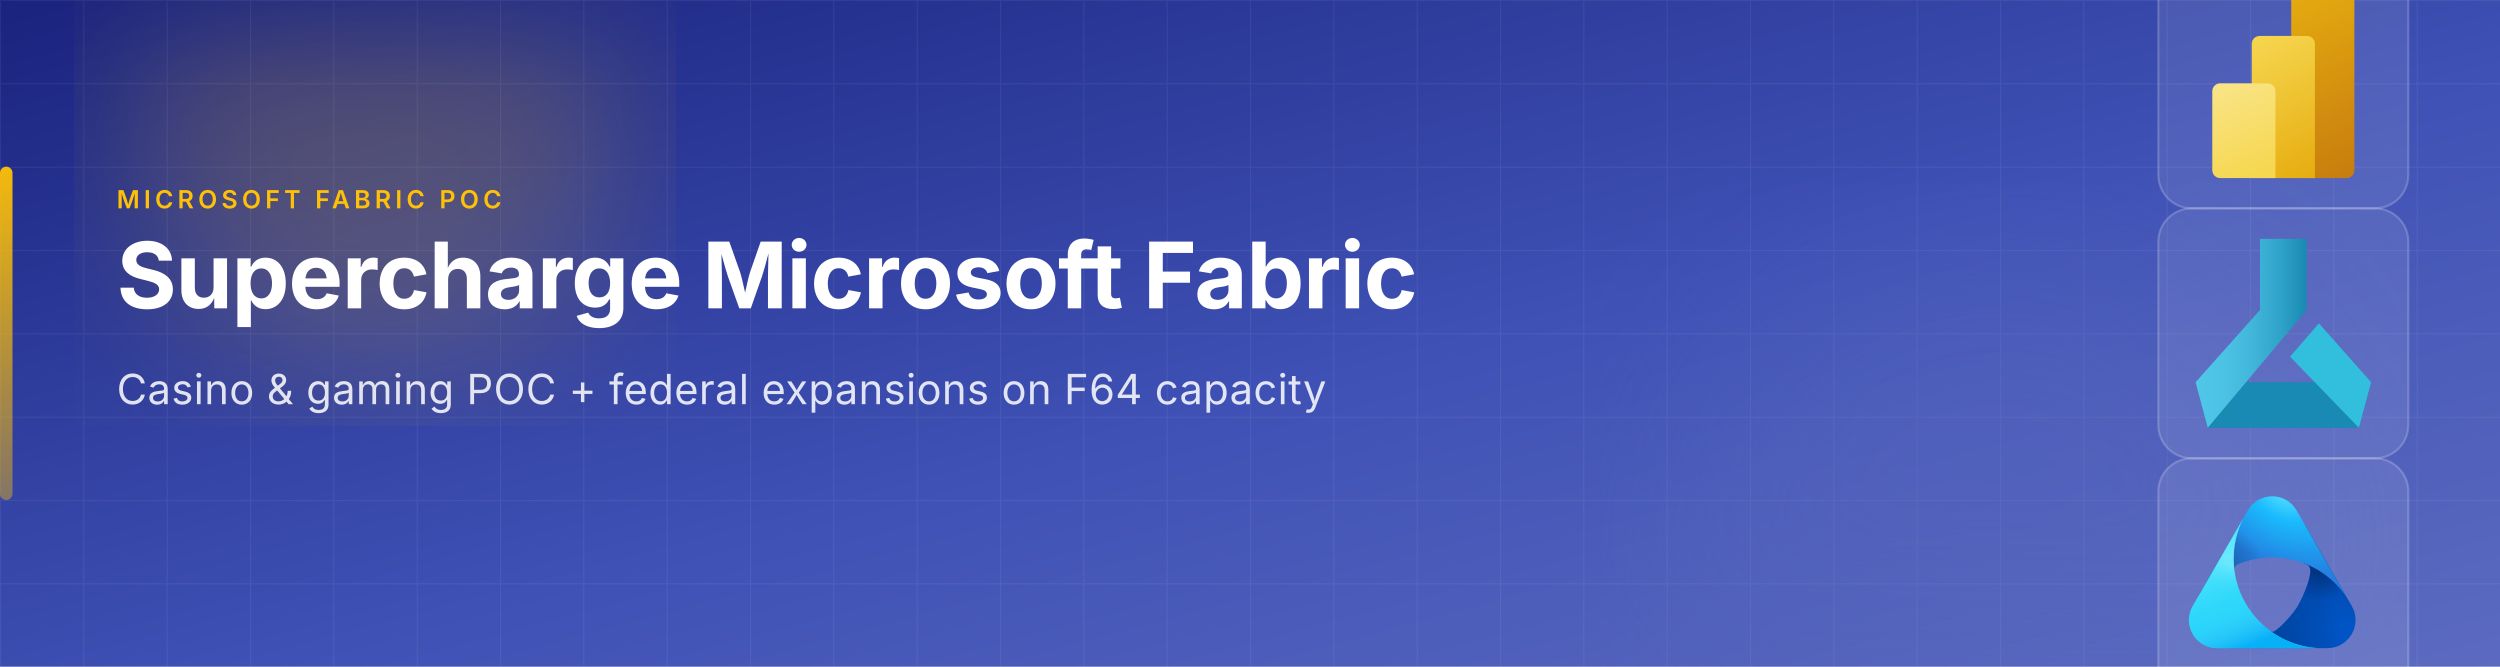
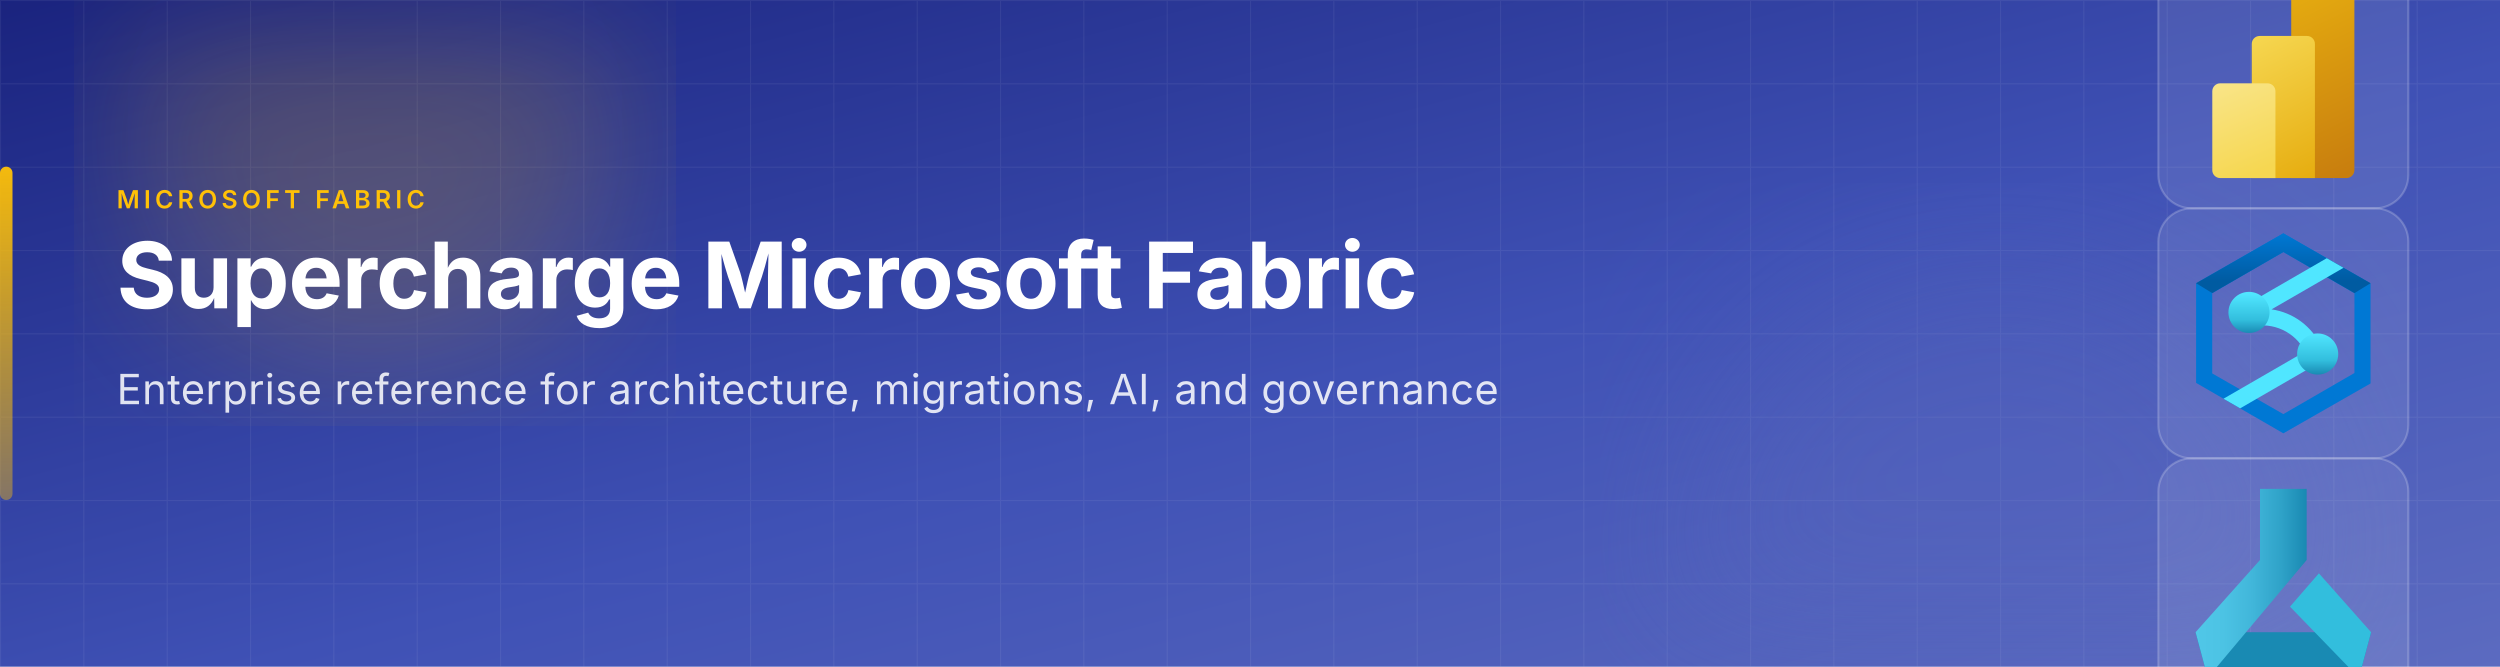
<svg xmlns="http://www.w3.org/2000/svg" viewBox="0 0 1200 320" width="1200" height="320" role="img" aria-label="Supercharge Microsoft Fabric">
  <defs>
    <linearGradient id="bg" x1="0" y1="0" x2="1" y2="1">
      <stop offset="0%" stop-color="#1A237E" />
      <stop offset="55%" stop-color="#3F51B5" />
      <stop offset="100%" stop-color="#5C6BC0" />
    </linearGradient>
    <linearGradient id="accent" x1="0" y1="0" x2="0" y2="1">
      <stop offset="0%" stop-color="#FFC107" stop-opacity="0.95" />
      <stop offset="100%" stop-color="#FFC107" stop-opacity="0.4" />
    </linearGradient>
    <pattern id="grid" width="40" height="40" patternUnits="userSpaceOnUse">
      <path d="M 40 0 L 0 0 0 40" fill="none" stroke="rgba(255,255,255,0.06)" stroke-width="1" />
    </pattern>
    <filter id="blur">
      <feGaussianBlur stdDeviation="40" />
    </filter>
  </defs>
  <rect width="1200" height="320" fill="url(#bg)" />
  <rect width="1200" height="320" fill="url(#grid)" />
  <circle cx="180" cy="60" r="120" fill="#FFC107" opacity="0.20" filter="url(#blur)" />
  <circle cx="960" cy="280" r="160" fill="#5C6BC0" opacity="0.30" filter="url(#blur)" />
  <rect x="0" y="80" width="6" height="160" fill="url(#accent)" rx="3" />
  <text x="56" y="148" font-family="Inter, system-ui, sans-serif" font-size="44" font-weight="700" fill="#FFFFFF" letter-spacing="-0.5">Supercharge Microsoft Fabric</text>
-   <text x="56" y="194" font-family="Inter, system-ui, sans-serif" font-size="20" font-weight="400" fill="rgba(255,255,255,0.85)" letter-spacing="0.2">Casino &amp; gaming POC + federal expansions on F64 capacity</text>
-   <text x="56" y="100" font-family="Inter, system-ui, sans-serif" font-size="12" font-weight="600" fill="#FFC107" letter-spacing="2" text-transform="uppercase">MICROSOFT FABRIC POC</text>
+   <text x="56" y="194" font-family="Inter, system-ui, sans-serif" font-size="20" font-weight="400" fill="rgba(255,255,255,0.85)" letter-spacing="0.2">Enterprise reference for architecture, migrations, AI, and governance</text>
+   <text x="56" y="100" font-family="Inter, system-ui, sans-serif" font-size="12" font-weight="600" fill="#FFC107" letter-spacing="2" text-transform="uppercase">MICROSOFT FABRIC</text>
  <g transform="translate(1048,-8)">
    <rect x="-12" y="-12" width="120" height="120" rx="16" ry="16" fill="rgba(255,255,255,0.10)" stroke="rgba(255,255,255,0.20)" stroke-width="1" />
    <svg x="0" y="0" width="96" height="96" viewBox="0 0 18 18" preserveAspectRatio="xMidYMid meet">
      <defs>
        <clipPath id="a704ce45-5ca0-410c-9835-3f7dd166dfb6">
          <path d="M9.71,1.185a.711.711,0,0,1,.711-.711h4.263a.71.71,0,0,1,.71.711v15.63a.71.71,0,0,1-.71.711H3.316a.71.71,0,0,1-.71-.711V9.71A.71.71,0,0,1,3.316,9H6.158V5.448a.711.711,0,0,1,.711-.711H9.71Z" fill="none" />
        </clipPath>
        <linearGradient id="a7d0ea34-430c-4819-b9b1-0a8a2dfdd52b" x1="214.573" y1="491.263" x2="222.068" y2="507.151" gradientTransform="translate(-206 -490.699)" gradientUnits="userSpaceOnUse">
          <stop offset="0" stop-color="#e6ad10" />
          <stop offset="1" stop-color="#c87e0e" />
        </linearGradient>
        <linearGradient id="fa41d3b0-0611-4d16-b103-b71ec870a9cb" x1="211.689" y1="495.678" x2="217.993" y2="507.903" gradientTransform="translate(-206 -490.699)" gradientUnits="userSpaceOnUse">
          <stop offset="0" stop-color="#f6d751" />
          <stop offset="1" stop-color="#e6ad10" />
        </linearGradient>
        <linearGradient id="ea08d23a-67c8-409f-90e3-67e0ce891091" x1="209.39" y1="499.368" x2="212.873" y2="507.624" gradientTransform="translate(-206 -490.699)" gradientUnits="userSpaceOnUse">
          <stop offset="0" stop-color="#f9e589" />
          <stop offset="1" stop-color="#f6d751" />
        </linearGradient>
      </defs>
      <g clip-path="url(#a704ce45-5ca0-410c-9835-3f7dd166dfb6)">
        <g>
          <path d="M15.394.474V17.526H9.71V.474Z" fill="url(#a7d0ea34-430c-4819-b9b1-0a8a2dfdd52b)" />
          <path d="M11.842,5.448V17.526H6.158V4.737h4.973A.711.711,0,0,1,11.842,5.448Z" fill="url(#fa41d3b0-0611-4d16-b103-b71ec870a9cb)" />
          <path d="M2.606,9v8.526H8.29V9.71A.711.711,0,0,0,7.579,9Z" fill="url(#ea08d23a-67c8-409f-90e3-67e0ce891091)" />
        </g>
      </g>
    </svg>
  </g>
  <g transform="translate(1048,112)">
    <rect x="-12" y="-12" width="120" height="120" rx="16" ry="16" fill="rgba(255,255,255,0.10)" stroke="rgba(255,255,255,0.20)" stroke-width="1" />
    <svg x="0" y="0" width="96" height="96" viewBox="0 0 18 18" preserveAspectRatio="xMidYMid meet">
      <defs>
+         <linearGradient id="a891901b-79ae-490a-8568-9c4334417d35" x1="9" y1="5.38" x2="9" gradientUnits="userSpaceOnUse">
+           <stop offset="0.199" stop-color="#005ba1" />
+           <stop offset="1" stop-color="#0078d4" />
+         </linearGradient>
+         <linearGradient id="bbdaa009-2281-4da8-9e89-6f41689e91a7" x1="9" y1="12.713" x2="9" y2="5.287" gradientUnits="userSpaceOnUse">
+           <stop offset="0" stop-color="#198ab3" />
+           <stop offset="0.172" stop-color="#32bedd" />
+           <stop offset="0.5" stop-color="#50e6ff" />
+           <stop offset="0.5" stop-color="#4fe4fd" />
+           <stop offset="0.5" stop-color="#4bddf8" />
+           <stop offset="0.5" stop-color="#44d2ee" />
+           <stop offset="0.5" stop-color="#3ac1e0" />
+           <stop offset="0.5" stop-color="#2dabce" />
+           <stop offset="0.5" stop-color="#1d90b8" />
+           <stop offset="0.5" stop-color="#198ab3" />
+           <stop offset="0.662" stop-color="#32bedd" />
+           <stop offset="0.975" stop-color="#50e6ff" />
+         </linearGradient>
+       </defs>
+       <path d="M9,0,1.15,4.49v8.97L9,18l7.85-4.49v-9Zm6.4,12.57L9,16.27,2.6,12.609V5.38L9,1.68l6.4,3.71Z" fill="#0078d4" />
+       <polygon points="9 0 9 0 1.15 4.49 2.6 5.38 9 1.68 9 1.68 15.4 5.38 16.85 4.49 9 0" fill="url(#a891901b-79ae-490a-8568-9c4334417d35)" />
+       <path d="M12.74,10.475a.73.73,0,0,0-.323-.286A5.835,5.835,0,0,0,7.939,6.843L14.416,3.1,12.91,2.236,5.534,6.5A.75.75,0,0,0,5.91,7.9.684.684,0,0,0,6,7.877l.125.523a4.319,4.319,0,0,1,4.837,2.238L3.613,14.885l1.5.866L12.466,11.5a.729.729,0,0,0,.242-.236l.075-.018c-.007-.029-.018-.055-.025-.084A.735.735,0,0,0,12.74,10.475Z" fill="#50e6ff" />
+       <path d="M12.091,9.013a1.85,1.85,0,1,0,1.85,1.85A1.85,1.85,0,0,0,12.091,9.013ZM5.909,5.267a1.85,1.85,0,1,0,1.85,1.85A1.85,1.85,0,0,0,5.909,5.267Z" fill="url(#bbdaa009-2281-4da8-9e89-6f41689e91a7)" />
+     </svg>
+   </g>
+   <g transform="translate(1048,232)">
+     <rect x="-12" y="-12" width="120" height="120" rx="16" ry="16" fill="rgba(255,255,255,0.10)" stroke="rgba(255,255,255,0.20)" stroke-width="1" />
+     <svg x="0" y="0" width="96" height="96" viewBox="0 0 18 18" preserveAspectRatio="xMidYMid meet">
+       <defs>
        <linearGradient id="e1bcfd0f-68b5-4f66-9501-e6a7245a18e7" x1="1.1" y1="169" x2="11.12" y2="169" gradientTransform="translate(0 -160)" gradientUnits="userSpaceOnUse">
          <stop offset="0" stop-color="#50c7e8" />
          <stop offset="0.25" stop-color="#4cc3e4" />
          <stop offset="0.51" stop-color="#41b6da" />
          <stop offset="0.77" stop-color="#2fa2c8" />
          <stop offset="1" stop-color="#1989b2" />
        </linearGradient>
      </defs>
      <path id="bc892891-989d-4c43-80d3-d2b4546a974f" d="M15.8,17.5H2.2L1.1,13.4H16.9Z" fill="#198ab3" />
      <polygon points="6.9 0.5 6.9 6.9 1.1 13.4 2.2 17.5 11.1 6.9 11.1 0.5 6.9 0.5" fill="url(#e1bcfd0f-68b5-4f66-9501-e6a7245a18e7)" />
      <path id="e6be01d6-345d-4df4-bbdb-151aa8edaa1f" d="M15.8,17.5,9.6,11.1l2.6-3,4.7,5.3Z" fill="#32bedd" />
    </svg>
  </g>
-   <g transform="translate(1048,232)">
-     <rect x="-12" y="-12" width="120" height="120" rx="16" ry="16" fill="rgba(255,255,255,0.10)" stroke="rgba(255,255,255,0.20)" stroke-width="1" />
-     <svg x="0" y="0" width="96" height="96" viewBox="0 0 18 18" preserveAspectRatio="xMidYMid meet">
-       <path fill="url(#iffe440-a)" d="m15.157 11.038-4.3-7.45a8 8 0 0 1 .65 3.612l-.744-.055s.492.153.6.388c.34.72-.783 3.09-1.171 3.673-.63.944-1.848 2.16-2.167 2.16-.099 0-.141-.034-.141-.034-1.156.715-2.522 1.415-3.924 1.501h9.006c1.948 0 3.165-2.108 2.191-3.795" />
-       <path fill="url(#iffe440-b)" fill-opacity=".5" d="m15.157 11.038-4.3-7.45a8 8 0 0 1 .65 3.612l-.744-.055s.492.153.6.388c.34.72-.783 3.09-1.171 3.673-.63.944-1.848 2.16-2.167 2.16-.099 0-.141-.034-.141-.034-1.156.715-2.522 1.415-3.924 1.501h9.006c1.948 0 3.165-2.108 2.191-3.795" />
-       <path fill="url(#iffe440-c)" fill-opacity=".2" d="m15.157 11.038-4.3-7.45a8 8 0 0 1 .65 3.612l-.744-.055s.492.153.6.388c.34.72-.783 3.09-1.171 3.673-.63.944-1.848 2.16-2.167 2.16-.099 0-.141-.034-.141-.034-1.156.715-2.522 1.415-3.924 1.501h9.006c1.948 0 3.165-2.108 2.191-3.795" />
-       <path fill="url(#iffe440-d)" d="M14.526 10.01q.133.183.253.37l-4.588-7.948C9.217.745 6.783.745 5.81 2.432L1.3 10.245c.692-1.033 2.209-1.81 3.307-2.352 0 0-.038-.23.052-.39.09-.158.213-.202.331-.25a8.06 8.06 0 0 1 9.537 2.757Z" />
-       <path fill="url(#iffe440-e)" fill-opacity=".36" d="M14.526 10.01q.133.183.253.37l-4.588-7.948C9.217.745 6.783.745 5.81 2.432L1.3 10.245c.692-1.033 2.209-1.81 3.307-2.352 0 0-.038-.23.052-.39.09-.158.213-.202.331-.25a8.06 8.06 0 0 1 9.537 2.757Z" />
-       <path fill="url(#iffe440-f)" d="M12.081 14.832H3.034c-1.948 0-3.165-2.109-2.191-3.796l4.584-7.942a8.063 8.063 0 0 0 6.654 11.738" />
-       <path fill="url(#iffe440-g)" fill-opacity=".25" d="M12.081 14.832H3.034c-1.948 0-3.165-2.109-2.191-3.796l4.584-7.942a8.063 8.063 0 0 0 6.654 11.738" />
-       <path fill="url(#iffe440-h)" d="M12.081 14.832H3.034c-1.948 0-3.165-2.109-2.191-3.796l4.584-7.942a8.063 8.063 0 0 0 6.654 11.738" />
-       <defs>
-         <radialGradient id="iffe440-b" cx="0" cy="0" r="1" gradientTransform="matrix(.14216 3.1987 -2.95039 .13113 12.243 7.416)" gradientUnits="userSpaceOnUse">
-           <stop stop-color="#041642" />
-           <stop offset="1" stop-color="#041642" stop-opacity="0" />
-         </radialGradient>
-         <radialGradient id="iffe440-c" cx="0" cy="0" r="1" gradientTransform="matrix(5.61361 -2.46018 2.79916 6.3871 8.443 14.14)" gradientUnits="userSpaceOnUse">
-           <stop />
-           <stop offset="1" stop-opacity="0" />
-         </radialGradient>
-         <radialGradient id="iffe440-d" cx="0" cy="0" r="1" gradientTransform="matrix(-3.06704 5.34995 -8.79035 -5.03937 8.877 .902)" gradientUnits="userSpaceOnUse">
-           <stop stop-color="#51DEFF" />
-           <stop offset=".349" stop-color="#1ABAFD" />
-           <stop offset="1" stop-color="#247FE0" />
-         </radialGradient>
-         <radialGradient id="iffe440-e" cx="0" cy="0" r="1" gradientTransform="rotate(-39.249 15.386 7.104)scale(9.59415 6.27867)" gradientUnits="userSpaceOnUse">
-           <stop offset=".475" />
-           <stop offset="1" stop-opacity="0" />
-         </radialGradient>
-         <radialGradient id="iffe440-g" cx="0" cy="0" r="1" gradientTransform="matrix(-.39897 2.5924 -3.80166 -.58508 4.571 6.97)" gradientUnits="userSpaceOnUse">
-           <stop offset=".177" stop-color="#CCF9FF" />
-           <stop offset="1" stop-color="#4FE3FF" stop-opacity=".12" />
-         </radialGradient>
-         <linearGradient id="iffe440-a" x1="13.948" x2="14.231" y1="4.359" y2="12.801" gradientUnits="userSpaceOnUse">
-           <stop stop-color="#033E9A" />
-           <stop offset="1" stop-color="#0055C6" />
-         </linearGradient>
-         <linearGradient id="iffe440-f" x1="3.897" x2="7.706" y1="5.277" y2="15.345" gradientUnits="userSpaceOnUse">
-           <stop stop-color="#59E7FD" />
-           <stop offset=".587" stop-color="#23D4F9" />
-           <stop offset="1" stop-color="#32BBF2" />
-         </linearGradient>
-         <linearGradient id="iffe440-h" x1="6.606" x2="4.909" y1="14.336" y2="10.303" gradientUnits="userSpaceOnUse">
-           <stop stop-color="#08B0F8" />
-           <stop offset="1" stop-color="#52E5FF" stop-opacity="0" />
-         </linearGradient>
-       </defs>
-     </svg>
-   </g>
</svg>
